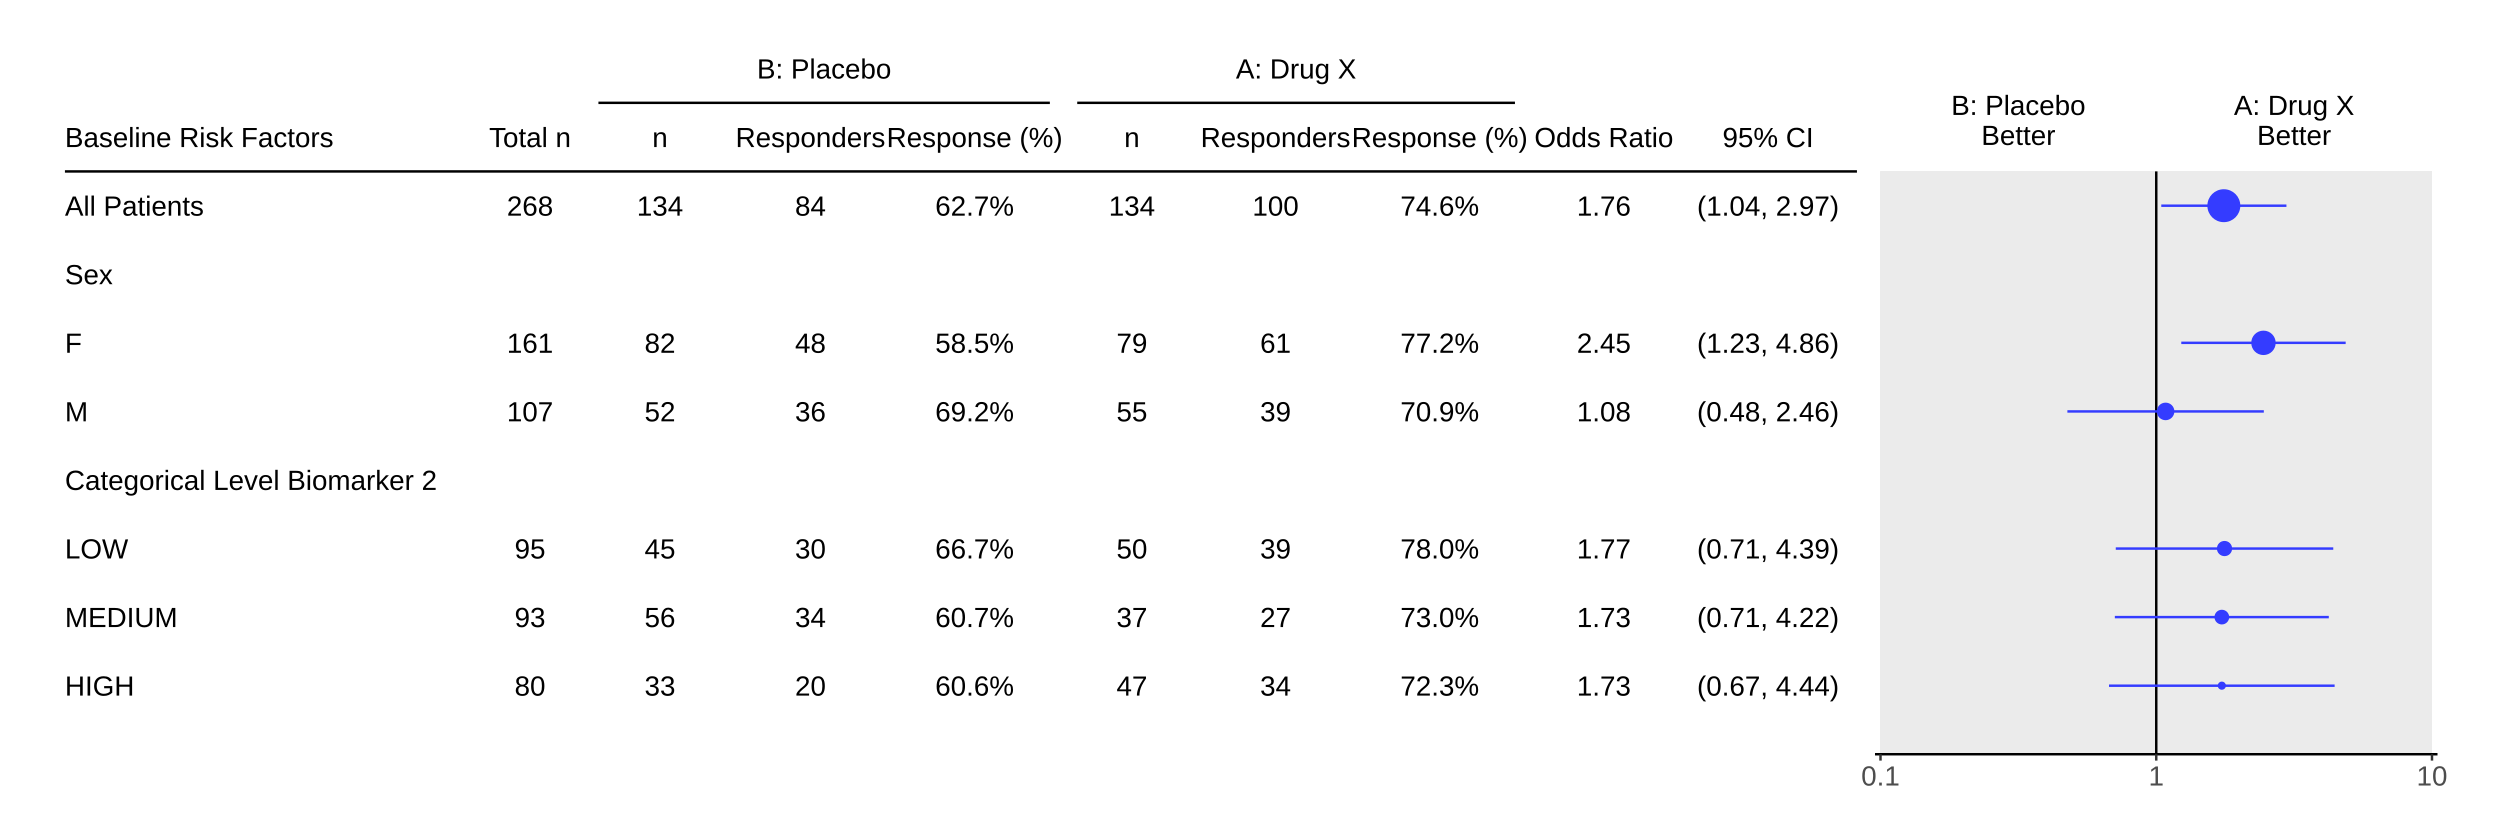
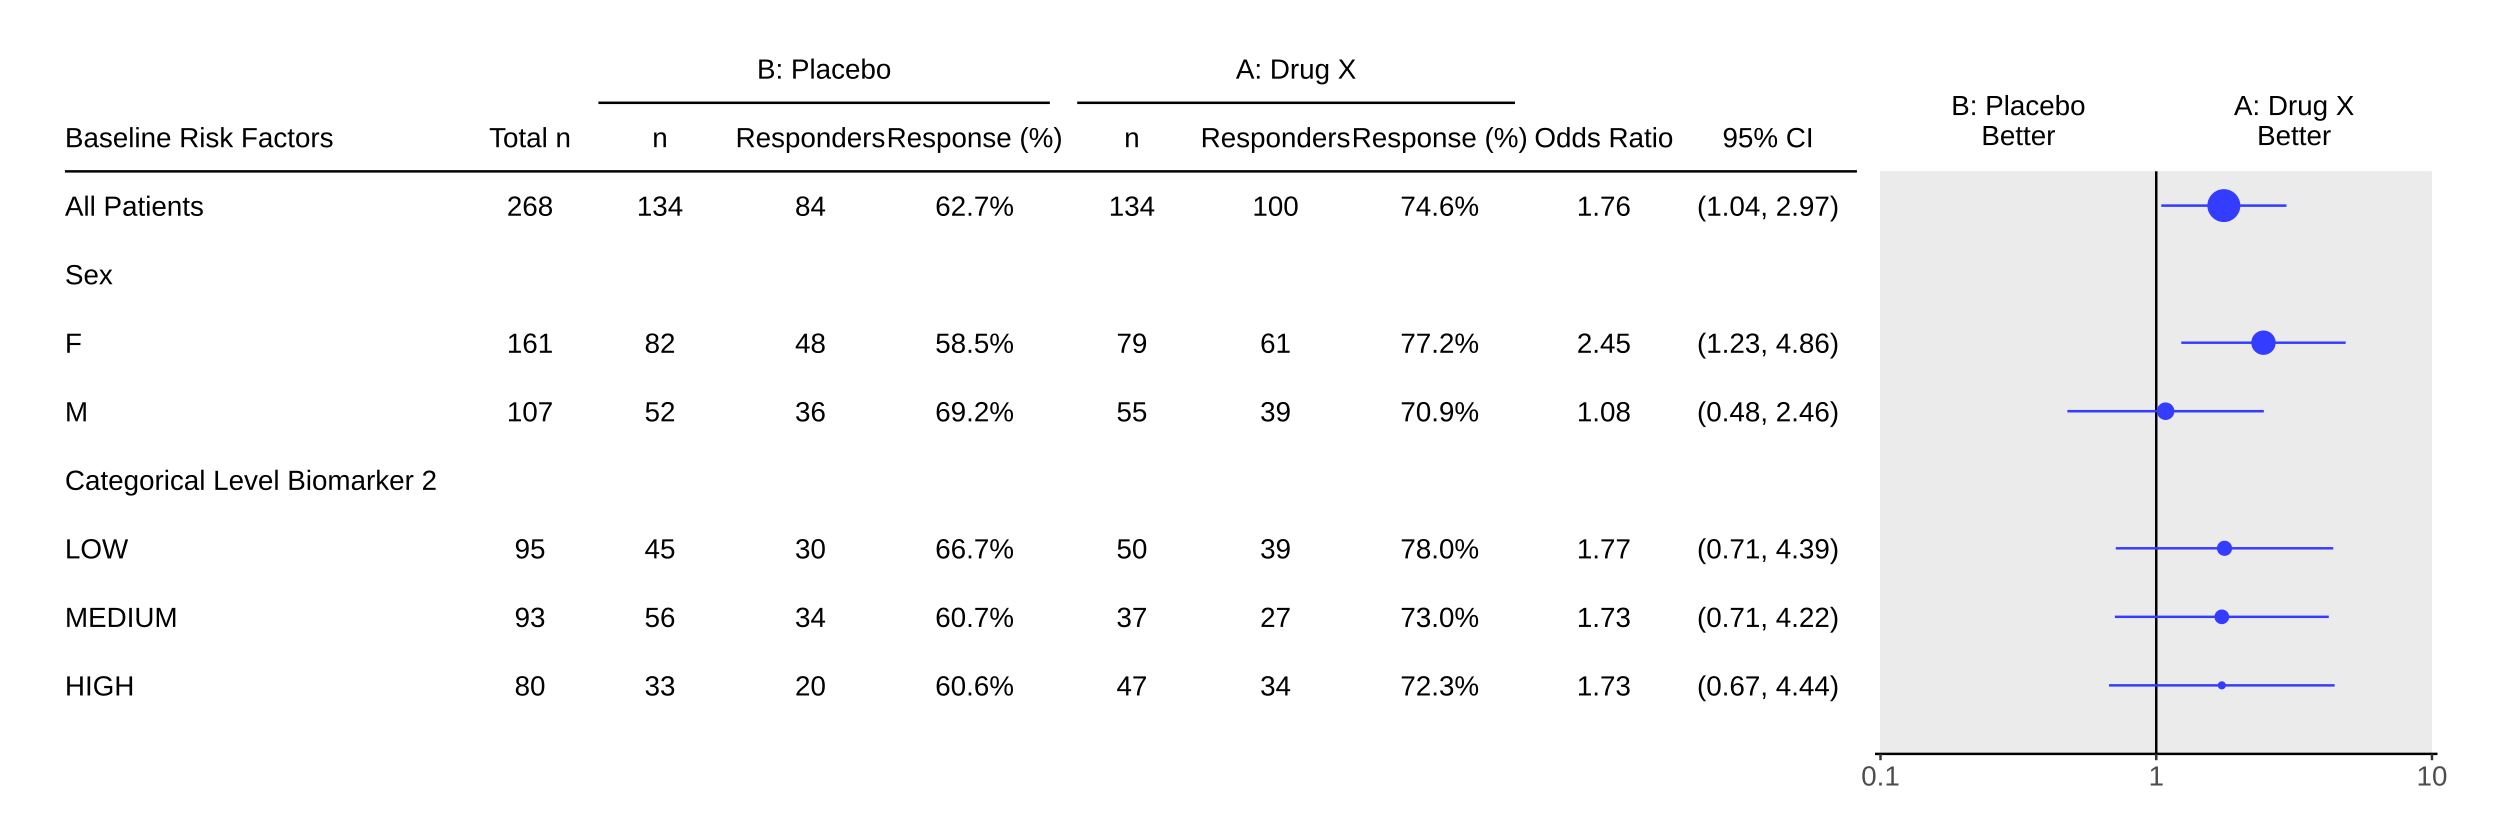
<svg xmlns="http://www.w3.org/2000/svg" class="svglite" width="1080.00pt" height="360.00pt" viewBox="0 0 1080.00 360.00">
  <defs>
    <style type="text/css">
    .svglite line, .svglite polyline, .svglite polygon, .svglite path, .svglite rect, .svglite circle {
      fill: none;
      stroke: #000000;
      stroke-linecap: round;
      stroke-linejoin: round;
      stroke-miterlimit: 10.00;
    }
    .svglite text {
      white-space: pre;
    }
  </style>
  </defs>
  <rect width="100%" height="100%" style="stroke: none; fill: none;" />
  <defs>
    <clipPath id="cpMC4wMHwxMDgwLjAwfDAuMDB8MzYwLjAw">
      <rect x="0.00" y="0.00" width="1080.00" height="360.00" />
    </clipPath>
  </defs>
  <g clip-path="url(#cpMC4wMHwxMDgwLjAwfDAuMDB8MzYwLjAw)">
</g>
  <defs>
-     <clipPath id="cpMjAuMjV8ODEwLjAwfDAuMDB8MzI1Ljgz">
-       <rect x="20.25" y="0" width="789.75" height="325.83" />
+     <clipPath id="cpMjAuMjV8ODEwLjAwfDAuMDB8MzI1LjY4">
+       <rect x="20.25" y="0.00" width="789.75" height="325.68" />
    </clipPath>
  </defs>
-   <g clip-path="url(#cpMjAuMjV8ODEwLjAwfDAuMDB8MzI1Ljgz)">
-     <line x1="28.05" y1="74.05" x2="802.20" y2="74.05" style="stroke-width: 1.07; stroke-linecap: butt;" />
-     <text x="356.03" y="33.92" text-anchor="middle" style="font-size: 12.00px; font-family: &quot;Arial&quot;;" textLength="58.05px" lengthAdjust="spacingAndGlyphs">B: Placebo</text>
-     <line x1="258.52" y1="44.43" x2="453.54" y2="44.43" style="stroke-width: 1.07; stroke-linecap: butt;" />
-     <text x="559.91" y="33.92" text-anchor="middle" style="font-size: 12.00px; font-family: &quot;Arial&quot;;" textLength="52.03px" lengthAdjust="spacingAndGlyphs">A: Drug X</text>
-     <line x1="465.36" y1="44.43" x2="654.46" y2="44.43" style="stroke-width: 1.07; stroke-linecap: butt;" />
-     <text x="28.05" y="63.54" style="font-size: 12.00px; font-family: &quot;Arial&quot;;" textLength="116.06px" lengthAdjust="spacingAndGlyphs">Baseline Risk Factors</text>
-     <text x="28.05" y="93.16" style="font-size: 12.00px; font-family: &quot;Arial&quot;;" textLength="60.03px" lengthAdjust="spacingAndGlyphs">All Patients</text>
-     <text x="28.05" y="122.78" style="font-size: 12.00px; font-family: &quot;Arial&quot;;" textLength="20.69px" lengthAdjust="spacingAndGlyphs">Sex</text>
-     <text x="28.05" y="152.40" style="font-size: 12.00px; font-family: &quot;Arial&quot;;" textLength="20.66px" lengthAdjust="spacingAndGlyphs">    F</text>
-     <text x="28.05" y="182.02" style="font-size: 12.00px; font-family: &quot;Arial&quot;;" textLength="23.34px" lengthAdjust="spacingAndGlyphs">    M</text>
-     <text x="28.05" y="211.65" style="font-size: 12.00px; font-family: &quot;Arial&quot;;" textLength="160.76px" lengthAdjust="spacingAndGlyphs">Categorical Level Biomarker 2</text>
-     <text x="28.05" y="241.27" style="font-size: 12.00px; font-family: &quot;Arial&quot;;" textLength="40.67px" lengthAdjust="spacingAndGlyphs">    LOW</text>
-     <text x="28.05" y="270.89" style="font-size: 12.00px; font-family: &quot;Arial&quot;;" textLength="62.01px" lengthAdjust="spacingAndGlyphs">    MEDIUM</text>
-     <text x="28.05" y="300.51" style="font-size: 12.00px; font-family: &quot;Arial&quot;;" textLength="43.34px" lengthAdjust="spacingAndGlyphs">    HIGH</text>
-     <text x="228.97" y="63.54" text-anchor="middle" style="font-size: 12.00px; font-family: &quot;Arial&quot;;" textLength="35.35px" lengthAdjust="spacingAndGlyphs">Total n</text>
-     <text x="228.97" y="93.16" text-anchor="middle" style="font-size: 12.00px; font-family: &quot;Arial&quot;;" textLength="20.02px" lengthAdjust="spacingAndGlyphs">268</text>
-     <text x="228.97" y="152.40" text-anchor="middle" style="font-size: 12.00px; font-family: &quot;Arial&quot;;" textLength="20.02px" lengthAdjust="spacingAndGlyphs">161</text>
-     <text x="228.97" y="182.02" text-anchor="middle" style="font-size: 12.00px; font-family: &quot;Arial&quot;;" textLength="20.02px" lengthAdjust="spacingAndGlyphs">107</text>
-     <text x="228.97" y="241.27" text-anchor="middle" style="font-size: 12.00px; font-family: &quot;Arial&quot;;" textLength="13.35px" lengthAdjust="spacingAndGlyphs">95</text>
-     <text x="228.97" y="270.89" text-anchor="middle" style="font-size: 12.00px; font-family: &quot;Arial&quot;;" textLength="13.35px" lengthAdjust="spacingAndGlyphs">93</text>
-     <text x="228.97" y="300.51" text-anchor="middle" style="font-size: 12.00px; font-family: &quot;Arial&quot;;" textLength="13.35px" lengthAdjust="spacingAndGlyphs">80</text>
-     <text x="285.12" y="63.54" text-anchor="middle" style="font-size: 12.00px; font-family: &quot;Arial&quot;;" textLength="6.67px" lengthAdjust="spacingAndGlyphs">n</text>
-     <text x="285.12" y="93.16" text-anchor="middle" style="font-size: 12.00px; font-family: &quot;Arial&quot;;" textLength="20.02px" lengthAdjust="spacingAndGlyphs">134</text>
-     <text x="285.12" y="152.40" text-anchor="middle" style="font-size: 12.00px; font-family: &quot;Arial&quot;;" textLength="13.35px" lengthAdjust="spacingAndGlyphs">82</text>
-     <text x="285.12" y="182.02" text-anchor="middle" style="font-size: 12.00px; font-family: &quot;Arial&quot;;" textLength="13.35px" lengthAdjust="spacingAndGlyphs">52</text>
-     <text x="285.12" y="241.27" text-anchor="middle" style="font-size: 12.00px; font-family: &quot;Arial&quot;;" textLength="13.35px" lengthAdjust="spacingAndGlyphs">45</text>
-     <text x="285.12" y="270.89" text-anchor="middle" style="font-size: 12.00px; font-family: &quot;Arial&quot;;" textLength="13.35px" lengthAdjust="spacingAndGlyphs">56</text>
-     <text x="285.12" y="300.51" text-anchor="middle" style="font-size: 12.00px; font-family: &quot;Arial&quot;;" textLength="13.35px" lengthAdjust="spacingAndGlyphs">33</text>
-     <text x="350.12" y="63.54" text-anchor="middle" style="font-size: 12.00px; font-family: &quot;Arial&quot;;" textLength="64.72px" lengthAdjust="spacingAndGlyphs">Responders</text>
-     <text x="350.12" y="93.16" text-anchor="middle" style="font-size: 12.00px; font-family: &quot;Arial&quot;;" textLength="13.35px" lengthAdjust="spacingAndGlyphs">84</text>
-     <text x="350.12" y="152.40" text-anchor="middle" style="font-size: 12.00px; font-family: &quot;Arial&quot;;" textLength="13.35px" lengthAdjust="spacingAndGlyphs">48</text>
-     <text x="350.12" y="182.02" text-anchor="middle" style="font-size: 12.00px; font-family: &quot;Arial&quot;;" textLength="13.35px" lengthAdjust="spacingAndGlyphs">36</text>
-     <text x="350.12" y="241.27" text-anchor="middle" style="font-size: 12.00px; font-family: &quot;Arial&quot;;" textLength="13.35px" lengthAdjust="spacingAndGlyphs">30</text>
-     <text x="350.12" y="270.89" text-anchor="middle" style="font-size: 12.00px; font-family: &quot;Arial&quot;;" textLength="13.35px" lengthAdjust="spacingAndGlyphs">34</text>
-     <text x="350.12" y="300.51" text-anchor="middle" style="font-size: 12.00px; font-family: &quot;Arial&quot;;" textLength="13.35px" lengthAdjust="spacingAndGlyphs">20</text>
-     <text x="421.03" y="63.54" text-anchor="middle" style="font-size: 12.00px; font-family: &quot;Arial&quot;;" textLength="76.05px" lengthAdjust="spacingAndGlyphs">Response (%)</text>
-     <text x="421.03" y="93.16" text-anchor="middle" style="font-size: 12.00px; font-family: &quot;Arial&quot;;" textLength="34.03px" lengthAdjust="spacingAndGlyphs">62.7%</text>
-     <text x="421.03" y="152.40" text-anchor="middle" style="font-size: 12.00px; font-family: &quot;Arial&quot;;" textLength="34.03px" lengthAdjust="spacingAndGlyphs">58.5%</text>
-     <text x="421.03" y="182.02" text-anchor="middle" style="font-size: 12.00px; font-family: &quot;Arial&quot;;" textLength="34.03px" lengthAdjust="spacingAndGlyphs">69.2%</text>
-     <text x="421.03" y="241.27" text-anchor="middle" style="font-size: 12.00px; font-family: &quot;Arial&quot;;" textLength="34.03px" lengthAdjust="spacingAndGlyphs">66.7%</text>
-     <text x="421.03" y="270.89" text-anchor="middle" style="font-size: 12.00px; font-family: &quot;Arial&quot;;" textLength="34.03px" lengthAdjust="spacingAndGlyphs">60.7%</text>
-     <text x="421.03" y="300.51" text-anchor="middle" style="font-size: 12.00px; font-family: &quot;Arial&quot;;" textLength="34.03px" lengthAdjust="spacingAndGlyphs">60.6%</text>
-     <text x="488.99" y="63.54" text-anchor="middle" style="font-size: 12.00px; font-family: &quot;Arial&quot;;" textLength="6.67px" lengthAdjust="spacingAndGlyphs">n</text>
-     <text x="488.99" y="93.16" text-anchor="middle" style="font-size: 12.00px; font-family: &quot;Arial&quot;;" textLength="20.02px" lengthAdjust="spacingAndGlyphs">134</text>
-     <text x="488.99" y="152.40" text-anchor="middle" style="font-size: 12.00px; font-family: &quot;Arial&quot;;" textLength="13.35px" lengthAdjust="spacingAndGlyphs">79</text>
-     <text x="488.99" y="182.02" text-anchor="middle" style="font-size: 12.00px; font-family: &quot;Arial&quot;;" textLength="13.35px" lengthAdjust="spacingAndGlyphs">55</text>
-     <text x="488.99" y="241.27" text-anchor="middle" style="font-size: 12.00px; font-family: &quot;Arial&quot;;" textLength="13.35px" lengthAdjust="spacingAndGlyphs">50</text>
-     <text x="488.99" y="270.89" text-anchor="middle" style="font-size: 12.00px; font-family: &quot;Arial&quot;;" textLength="13.35px" lengthAdjust="spacingAndGlyphs">37</text>
-     <text x="488.99" y="300.51" text-anchor="middle" style="font-size: 12.00px; font-family: &quot;Arial&quot;;" textLength="13.35px" lengthAdjust="spacingAndGlyphs">47</text>
-     <text x="551.04" y="63.54" text-anchor="middle" style="font-size: 12.00px; font-family: &quot;Arial&quot;;" textLength="64.72px" lengthAdjust="spacingAndGlyphs">Responders</text>
-     <text x="551.04" y="93.16" text-anchor="middle" style="font-size: 12.00px; font-family: &quot;Arial&quot;;" textLength="20.02px" lengthAdjust="spacingAndGlyphs">100</text>
-     <text x="551.04" y="152.40" text-anchor="middle" style="font-size: 12.00px; font-family: &quot;Arial&quot;;" textLength="13.35px" lengthAdjust="spacingAndGlyphs">61</text>
-     <text x="551.04" y="182.02" text-anchor="middle" style="font-size: 12.00px; font-family: &quot;Arial&quot;;" textLength="13.35px" lengthAdjust="spacingAndGlyphs">39</text>
-     <text x="551.04" y="241.27" text-anchor="middle" style="font-size: 12.00px; font-family: &quot;Arial&quot;;" textLength="13.35px" lengthAdjust="spacingAndGlyphs">39</text>
-     <text x="551.04" y="270.89" text-anchor="middle" style="font-size: 12.00px; font-family: &quot;Arial&quot;;" textLength="13.35px" lengthAdjust="spacingAndGlyphs">27</text>
-     <text x="551.04" y="300.51" text-anchor="middle" style="font-size: 12.00px; font-family: &quot;Arial&quot;;" textLength="13.35px" lengthAdjust="spacingAndGlyphs">34</text>
-     <text x="621.96" y="63.54" text-anchor="middle" style="font-size: 12.00px; font-family: &quot;Arial&quot;;" textLength="76.05px" lengthAdjust="spacingAndGlyphs">Response (%)</text>
-     <text x="621.96" y="93.16" text-anchor="middle" style="font-size: 12.00px; font-family: &quot;Arial&quot;;" textLength="34.03px" lengthAdjust="spacingAndGlyphs">74.6%</text>
-     <text x="621.96" y="152.40" text-anchor="middle" style="font-size: 12.00px; font-family: &quot;Arial&quot;;" textLength="34.03px" lengthAdjust="spacingAndGlyphs">77.2%</text>
-     <text x="621.96" y="182.02" text-anchor="middle" style="font-size: 12.00px; font-family: &quot;Arial&quot;;" textLength="34.03px" lengthAdjust="spacingAndGlyphs">70.9%</text>
-     <text x="621.96" y="241.27" text-anchor="middle" style="font-size: 12.00px; font-family: &quot;Arial&quot;;" textLength="34.03px" lengthAdjust="spacingAndGlyphs">78.0%</text>
-     <text x="621.96" y="270.89" text-anchor="middle" style="font-size: 12.00px; font-family: &quot;Arial&quot;;" textLength="34.03px" lengthAdjust="spacingAndGlyphs">73.0%</text>
-     <text x="621.96" y="300.51" text-anchor="middle" style="font-size: 12.00px; font-family: &quot;Arial&quot;;" textLength="34.03px" lengthAdjust="spacingAndGlyphs">72.3%</text>
-     <text x="692.87" y="63.54" text-anchor="middle" style="font-size: 12.00px; font-family: &quot;Arial&quot;;" textLength="60.04px" lengthAdjust="spacingAndGlyphs">Odds Ratio</text>
-     <text x="692.87" y="93.16" text-anchor="middle" style="font-size: 12.00px; font-family: &quot;Arial&quot;;" textLength="23.36px" lengthAdjust="spacingAndGlyphs">1.76</text>
-     <text x="692.87" y="152.40" text-anchor="middle" style="font-size: 12.00px; font-family: &quot;Arial&quot;;" textLength="23.36px" lengthAdjust="spacingAndGlyphs">2.45</text>
-     <text x="692.87" y="182.02" text-anchor="middle" style="font-size: 12.00px; font-family: &quot;Arial&quot;;" textLength="23.36px" lengthAdjust="spacingAndGlyphs">1.08</text>
-     <text x="692.87" y="241.27" text-anchor="middle" style="font-size: 12.00px; font-family: &quot;Arial&quot;;" textLength="23.36px" lengthAdjust="spacingAndGlyphs">1.77</text>
-     <text x="692.87" y="270.89" text-anchor="middle" style="font-size: 12.00px; font-family: &quot;Arial&quot;;" textLength="23.36px" lengthAdjust="spacingAndGlyphs">1.73</text>
-     <text x="692.87" y="300.51" text-anchor="middle" style="font-size: 12.00px; font-family: &quot;Arial&quot;;" textLength="23.36px" lengthAdjust="spacingAndGlyphs">1.73</text>
-     <text x="763.79" y="63.54" text-anchor="middle" style="font-size: 12.00px; font-family: &quot;Arial&quot;;" textLength="39.36px" lengthAdjust="spacingAndGlyphs">95% CI</text>
-     <text x="763.79" y="93.16" text-anchor="middle" style="font-size: 12.00px; font-family: &quot;Arial&quot;;" textLength="61.37px" lengthAdjust="spacingAndGlyphs">(1.04, 2.97)</text>
-     <text x="763.79" y="152.40" text-anchor="middle" style="font-size: 12.00px; font-family: &quot;Arial&quot;;" textLength="61.37px" lengthAdjust="spacingAndGlyphs">(1.23, 4.86)</text>
-     <text x="763.79" y="182.02" text-anchor="middle" style="font-size: 12.00px; font-family: &quot;Arial&quot;;" textLength="61.37px" lengthAdjust="spacingAndGlyphs">(0.48, 2.46)</text>
-     <text x="763.79" y="241.27" text-anchor="middle" style="font-size: 12.00px; font-family: &quot;Arial&quot;;" textLength="61.37px" lengthAdjust="spacingAndGlyphs">(0.71, 4.39)</text>
-     <text x="763.79" y="270.89" text-anchor="middle" style="font-size: 12.00px; font-family: &quot;Arial&quot;;" textLength="61.37px" lengthAdjust="spacingAndGlyphs">(0.71, 4.22)</text>
-     <text x="763.79" y="300.51" text-anchor="middle" style="font-size: 12.00px; font-family: &quot;Arial&quot;;" textLength="61.37px" lengthAdjust="spacingAndGlyphs">(0.67, 4.44)</text>
+   <g clip-path="url(#cpMjAuMjV8ODEwLjAwfDAuMDB8MzI1LjY4)">
+     <line x1="28.05" y1="74.02" x2="802.20" y2="74.02" style="stroke-width: 1.07; stroke-linecap: butt;" />
+     <text x="356.03" y="33.98" text-anchor="middle" style="font-size: 12.00px; font-family: &quot;Liberation Sans&quot;;" textLength="62.98px" lengthAdjust="spacingAndGlyphs">B: Placebo</text>
+     <line x1="258.52" y1="44.41" x2="453.54" y2="44.41" style="stroke-width: 1.07; stroke-linecap: butt;" />
+     <text x="559.91" y="33.98" text-anchor="middle" style="font-size: 12.00px; font-family: &quot;Liberation Sans&quot;;" textLength="57.30px" lengthAdjust="spacingAndGlyphs">A: Drug X</text>
+     <line x1="465.36" y1="44.41" x2="654.46" y2="44.41" style="stroke-width: 1.07; stroke-linecap: butt;" />
+     <text x="28.05" y="63.59" style="font-size: 12.00px; font-family: &quot;Liberation Sans&quot;;" textLength="126.42px" lengthAdjust="spacingAndGlyphs">Baseline Risk Factors</text>
+     <text x="28.05" y="93.20" style="font-size: 12.00px; font-family: &quot;Liberation Sans&quot;;" textLength="66.75px" lengthAdjust="spacingAndGlyphs">All Patients</text>
+     <text x="28.05" y="122.80" style="font-size: 12.00px; font-family: &quot;Liberation Sans&quot;;" textLength="21.90px" lengthAdjust="spacingAndGlyphs">Sex</text>
+     <text x="28.05" y="152.41" style="font-size: 12.00px; font-family: &quot;Liberation Sans&quot;;" textLength="22.17px" lengthAdjust="spacingAndGlyphs">    F</text>
+     <text x="28.05" y="182.02" style="font-size: 12.00px; font-family: &quot;Liberation Sans&quot;;" textLength="25.62px" lengthAdjust="spacingAndGlyphs">    M</text>
+     <text x="28.05" y="211.63" style="font-size: 12.00px; font-family: &quot;Liberation Sans&quot;;" textLength="180.88px" lengthAdjust="spacingAndGlyphs">Categorical Level Biomarker 2</text>
+     <text x="28.05" y="241.23" style="font-size: 12.00px; font-family: &quot;Liberation Sans&quot;;" textLength="42.84px" lengthAdjust="spacingAndGlyphs">    LOW</text>
+     <text x="28.05" y="270.84" style="font-size: 12.00px; font-family: &quot;Liberation Sans&quot;;" textLength="65.12px" lengthAdjust="spacingAndGlyphs">    MEDIUM</text>
+     <text x="28.05" y="300.45" style="font-size: 12.00px; font-family: &quot;Liberation Sans&quot;;" textLength="46.17px" lengthAdjust="spacingAndGlyphs">    HIGH</text>
+     <text x="228.97" y="63.59" text-anchor="middle" style="font-size: 12.00px; font-family: &quot;Liberation Sans&quot;;" textLength="39.46px" lengthAdjust="spacingAndGlyphs">Total n</text>
+     <text x="228.97" y="93.20" text-anchor="middle" style="font-size: 12.00px; font-family: &quot;Liberation Sans&quot;;" textLength="22.92px" lengthAdjust="spacingAndGlyphs">268</text>
+     <text x="228.97" y="152.41" text-anchor="middle" style="font-size: 12.00px; font-family: &quot;Liberation Sans&quot;;" textLength="22.92px" lengthAdjust="spacingAndGlyphs">161</text>
+     <text x="228.97" y="182.02" text-anchor="middle" style="font-size: 12.00px; font-family: &quot;Liberation Sans&quot;;" textLength="22.92px" lengthAdjust="spacingAndGlyphs">107</text>
+     <text x="228.97" y="241.23" text-anchor="middle" style="font-size: 12.00px; font-family: &quot;Liberation Sans&quot;;" textLength="15.28px" lengthAdjust="spacingAndGlyphs">95</text>
+     <text x="228.97" y="270.84" text-anchor="middle" style="font-size: 12.00px; font-family: &quot;Liberation Sans&quot;;" textLength="15.28px" lengthAdjust="spacingAndGlyphs">93</text>
+     <text x="228.97" y="300.45" text-anchor="middle" style="font-size: 12.00px; font-family: &quot;Liberation Sans&quot;;" textLength="15.28px" lengthAdjust="spacingAndGlyphs">80</text>
+     <text x="285.12" y="63.59" text-anchor="middle" style="font-size: 12.00px; font-family: &quot;Liberation Sans&quot;;" textLength="7.61px" lengthAdjust="spacingAndGlyphs">n</text>
+     <text x="285.12" y="93.20" text-anchor="middle" style="font-size: 12.00px; font-family: &quot;Liberation Sans&quot;;" textLength="22.92px" lengthAdjust="spacingAndGlyphs">134</text>
+     <text x="285.12" y="152.41" text-anchor="middle" style="font-size: 12.00px; font-family: &quot;Liberation Sans&quot;;" textLength="15.28px" lengthAdjust="spacingAndGlyphs">82</text>
+     <text x="285.12" y="182.02" text-anchor="middle" style="font-size: 12.00px; font-family: &quot;Liberation Sans&quot;;" textLength="15.28px" lengthAdjust="spacingAndGlyphs">52</text>
+     <text x="285.12" y="241.23" text-anchor="middle" style="font-size: 12.00px; font-family: &quot;Liberation Sans&quot;;" textLength="15.28px" lengthAdjust="spacingAndGlyphs">45</text>
+     <text x="285.12" y="270.84" text-anchor="middle" style="font-size: 12.00px; font-family: &quot;Liberation Sans&quot;;" textLength="15.28px" lengthAdjust="spacingAndGlyphs">56</text>
+     <text x="285.12" y="300.45" text-anchor="middle" style="font-size: 12.00px; font-family: &quot;Liberation Sans&quot;;" textLength="15.28px" lengthAdjust="spacingAndGlyphs">33</text>
+     <text x="350.12" y="63.59" text-anchor="middle" style="font-size: 12.00px; font-family: &quot;Liberation Sans&quot;;" textLength="70.21px" lengthAdjust="spacingAndGlyphs">Responders</text>
+     <text x="350.12" y="93.20" text-anchor="middle" style="font-size: 12.00px; font-family: &quot;Liberation Sans&quot;;" textLength="15.28px" lengthAdjust="spacingAndGlyphs">84</text>
+     <text x="350.12" y="152.41" text-anchor="middle" style="font-size: 12.00px; font-family: &quot;Liberation Sans&quot;;" textLength="15.28px" lengthAdjust="spacingAndGlyphs">48</text>
+     <text x="350.12" y="182.02" text-anchor="middle" style="font-size: 12.00px; font-family: &quot;Liberation Sans&quot;;" textLength="15.28px" lengthAdjust="spacingAndGlyphs">36</text>
+     <text x="350.12" y="241.23" text-anchor="middle" style="font-size: 12.00px; font-family: &quot;Liberation Sans&quot;;" textLength="15.28px" lengthAdjust="spacingAndGlyphs">30</text>
+     <text x="350.12" y="270.84" text-anchor="middle" style="font-size: 12.00px; font-family: &quot;Liberation Sans&quot;;" textLength="15.28px" lengthAdjust="spacingAndGlyphs">34</text>
+     <text x="350.12" y="300.45" text-anchor="middle" style="font-size: 12.00px; font-family: &quot;Liberation Sans&quot;;" textLength="15.28px" lengthAdjust="spacingAndGlyphs">20</text>
+     <text x="421.03" y="63.59" text-anchor="middle" style="font-size: 12.00px; font-family: &quot;Liberation Sans&quot;;" textLength="82.24px" lengthAdjust="spacingAndGlyphs">Response (%)</text>
+     <text x="421.03" y="93.20" text-anchor="middle" style="font-size: 12.00px; font-family: &quot;Liberation Sans&quot;;" textLength="38.14px" lengthAdjust="spacingAndGlyphs">62.7%</text>
+     <text x="421.03" y="152.41" text-anchor="middle" style="font-size: 12.00px; font-family: &quot;Liberation Sans&quot;;" textLength="38.14px" lengthAdjust="spacingAndGlyphs">58.5%</text>
+     <text x="421.03" y="182.02" text-anchor="middle" style="font-size: 12.00px; font-family: &quot;Liberation Sans&quot;;" textLength="38.14px" lengthAdjust="spacingAndGlyphs">69.2%</text>
+     <text x="421.03" y="241.23" text-anchor="middle" style="font-size: 12.00px; font-family: &quot;Liberation Sans&quot;;" textLength="38.14px" lengthAdjust="spacingAndGlyphs">66.7%</text>
+     <text x="421.03" y="270.84" text-anchor="middle" style="font-size: 12.00px; font-family: &quot;Liberation Sans&quot;;" textLength="38.14px" lengthAdjust="spacingAndGlyphs">60.7%</text>
+     <text x="421.03" y="300.45" text-anchor="middle" style="font-size: 12.00px; font-family: &quot;Liberation Sans&quot;;" textLength="38.14px" lengthAdjust="spacingAndGlyphs">60.6%</text>
+     <text x="488.99" y="63.59" text-anchor="middle" style="font-size: 12.00px; font-family: &quot;Liberation Sans&quot;;" textLength="7.61px" lengthAdjust="spacingAndGlyphs">n</text>
+     <text x="488.99" y="93.20" text-anchor="middle" style="font-size: 12.00px; font-family: &quot;Liberation Sans&quot;;" textLength="22.92px" lengthAdjust="spacingAndGlyphs">134</text>
+     <text x="488.99" y="152.41" text-anchor="middle" style="font-size: 12.00px; font-family: &quot;Liberation Sans&quot;;" textLength="15.28px" lengthAdjust="spacingAndGlyphs">79</text>
+     <text x="488.99" y="182.02" text-anchor="middle" style="font-size: 12.00px; font-family: &quot;Liberation Sans&quot;;" textLength="15.28px" lengthAdjust="spacingAndGlyphs">55</text>
+     <text x="488.99" y="241.23" text-anchor="middle" style="font-size: 12.00px; font-family: &quot;Liberation Sans&quot;;" textLength="15.28px" lengthAdjust="spacingAndGlyphs">50</text>
+     <text x="488.99" y="270.84" text-anchor="middle" style="font-size: 12.00px; font-family: &quot;Liberation Sans&quot;;" textLength="15.28px" lengthAdjust="spacingAndGlyphs">37</text>
+     <text x="488.99" y="300.45" text-anchor="middle" style="font-size: 12.00px; font-family: &quot;Liberation Sans&quot;;" textLength="15.28px" lengthAdjust="spacingAndGlyphs">47</text>
+     <text x="551.04" y="63.59" text-anchor="middle" style="font-size: 12.00px; font-family: &quot;Liberation Sans&quot;;" textLength="70.21px" lengthAdjust="spacingAndGlyphs">Responders</text>
+     <text x="551.04" y="93.20" text-anchor="middle" style="font-size: 12.00px; font-family: &quot;Liberation Sans&quot;;" textLength="22.92px" lengthAdjust="spacingAndGlyphs">100</text>
+     <text x="551.04" y="152.41" text-anchor="middle" style="font-size: 12.00px; font-family: &quot;Liberation Sans&quot;;" textLength="15.28px" lengthAdjust="spacingAndGlyphs">61</text>
+     <text x="551.04" y="182.02" text-anchor="middle" style="font-size: 12.00px; font-family: &quot;Liberation Sans&quot;;" textLength="15.28px" lengthAdjust="spacingAndGlyphs">39</text>
+     <text x="551.04" y="241.23" text-anchor="middle" style="font-size: 12.00px; font-family: &quot;Liberation Sans&quot;;" textLength="15.28px" lengthAdjust="spacingAndGlyphs">39</text>
+     <text x="551.04" y="270.84" text-anchor="middle" style="font-size: 12.00px; font-family: &quot;Liberation Sans&quot;;" textLength="15.28px" lengthAdjust="spacingAndGlyphs">27</text>
+     <text x="551.04" y="300.45" text-anchor="middle" style="font-size: 12.00px; font-family: &quot;Liberation Sans&quot;;" textLength="15.28px" lengthAdjust="spacingAndGlyphs">34</text>
+     <text x="621.96" y="63.59" text-anchor="middle" style="font-size: 12.00px; font-family: &quot;Liberation Sans&quot;;" textLength="82.24px" lengthAdjust="spacingAndGlyphs">Response (%)</text>
+     <text x="621.96" y="93.20" text-anchor="middle" style="font-size: 12.00px; font-family: &quot;Liberation Sans&quot;;" textLength="38.14px" lengthAdjust="spacingAndGlyphs">74.6%</text>
+     <text x="621.96" y="152.41" text-anchor="middle" style="font-size: 12.00px; font-family: &quot;Liberation Sans&quot;;" textLength="38.14px" lengthAdjust="spacingAndGlyphs">77.2%</text>
+     <text x="621.96" y="182.02" text-anchor="middle" style="font-size: 12.00px; font-family: &quot;Liberation Sans&quot;;" textLength="38.14px" lengthAdjust="spacingAndGlyphs">70.9%</text>
+     <text x="621.96" y="241.23" text-anchor="middle" style="font-size: 12.00px; font-family: &quot;Liberation Sans&quot;;" textLength="38.14px" lengthAdjust="spacingAndGlyphs">78.0%</text>
+     <text x="621.96" y="270.84" text-anchor="middle" style="font-size: 12.00px; font-family: &quot;Liberation Sans&quot;;" textLength="38.14px" lengthAdjust="spacingAndGlyphs">73.0%</text>
+     <text x="621.96" y="300.45" text-anchor="middle" style="font-size: 12.00px; font-family: &quot;Liberation Sans&quot;;" textLength="38.14px" lengthAdjust="spacingAndGlyphs">72.3%</text>
+     <text x="692.87" y="63.59" text-anchor="middle" style="font-size: 12.00px; font-family: &quot;Liberation Sans&quot;;" textLength="65.57px" lengthAdjust="spacingAndGlyphs">Odds Ratio</text>
+     <text x="692.87" y="93.20" text-anchor="middle" style="font-size: 12.00px; font-family: &quot;Liberation Sans&quot;;" textLength="26.73px" lengthAdjust="spacingAndGlyphs">1.76</text>
+     <text x="692.87" y="152.41" text-anchor="middle" style="font-size: 12.00px; font-family: &quot;Liberation Sans&quot;;" textLength="26.73px" lengthAdjust="spacingAndGlyphs">2.45</text>
+     <text x="692.87" y="182.02" text-anchor="middle" style="font-size: 12.00px; font-family: &quot;Liberation Sans&quot;;" textLength="26.73px" lengthAdjust="spacingAndGlyphs">1.08</text>
+     <text x="692.87" y="241.23" text-anchor="middle" style="font-size: 12.00px; font-family: &quot;Liberation Sans&quot;;" textLength="26.73px" lengthAdjust="spacingAndGlyphs">1.77</text>
+     <text x="692.87" y="270.84" text-anchor="middle" style="font-size: 12.00px; font-family: &quot;Liberation Sans&quot;;" textLength="26.73px" lengthAdjust="spacingAndGlyphs">1.73</text>
+     <text x="692.87" y="300.45" text-anchor="middle" style="font-size: 12.00px; font-family: &quot;Liberation Sans&quot;;" textLength="26.73px" lengthAdjust="spacingAndGlyphs">1.73</text>
+     <text x="763.79" y="63.59" text-anchor="middle" style="font-size: 12.00px; font-family: &quot;Liberation Sans&quot;;" textLength="42.42px" lengthAdjust="spacingAndGlyphs">95% CI</text>
+     <text x="763.79" y="93.20" text-anchor="middle" style="font-size: 12.00px; font-family: &quot;Liberation Sans&quot;;" textLength="70.46px" lengthAdjust="spacingAndGlyphs">(1.04, 2.97)</text>
+     <text x="763.79" y="152.41" text-anchor="middle" style="font-size: 12.00px; font-family: &quot;Liberation Sans&quot;;" textLength="70.46px" lengthAdjust="spacingAndGlyphs">(1.23, 4.86)</text>
+     <text x="763.79" y="182.02" text-anchor="middle" style="font-size: 12.00px; font-family: &quot;Liberation Sans&quot;;" textLength="70.46px" lengthAdjust="spacingAndGlyphs">(0.48, 2.46)</text>
+     <text x="763.79" y="241.23" text-anchor="middle" style="font-size: 12.00px; font-family: &quot;Liberation Sans&quot;;" textLength="70.46px" lengthAdjust="spacingAndGlyphs">(0.71, 4.39)</text>
+     <text x="763.79" y="270.84" text-anchor="middle" style="font-size: 12.00px; font-family: &quot;Liberation Sans&quot;;" textLength="70.46px" lengthAdjust="spacingAndGlyphs">(0.71, 4.22)</text>
+     <text x="763.79" y="300.45" text-anchor="middle" style="font-size: 12.00px; font-family: &quot;Liberation Sans&quot;;" textLength="70.46px" lengthAdjust="spacingAndGlyphs">(0.67, 4.44)</text>
  </g>
  <g clip-path="url(#cpMC4wMHwxMDgwLjAwfDAuMDB8MzYwLjAw)">
</g>
  <defs>
    <clipPath id="cpODEwLjAwfDEwODAuMDB8MC4wMHwzNjAuMDA=">
      <rect x="810.00" y="0.00" width="270.00" height="360.00" />
    </clipPath>
  </defs>
  <g clip-path="url(#cpODEwLjAwfDEwODAuMDB8MC4wMHwzNjAuMDA=)">
    <rect x="810.00" y="0.00" width="270.00" height="360.00" style="stroke-width: 1.07; stroke: none;" />
  </g>
  <g clip-path="url(#cpMC4wMHwxMDgwLjAwfDAuMDB8MzYwLjAw)">
-     <rect x="810.00" y="0.00" width="243.00" height="325.83" style="stroke-width: 1.07; stroke: none;" />
-     <rect x="812.38" y="74.05" width="238.24" height="251.78" style="stroke-width: 1.07; stroke: none; stroke-linecap: butt; stroke-linejoin: miter; fill: #EBEBEB;" />
-     <rect x="812.38" y="74.05" width="238.24" height="251.78" style="stroke-width: 1.07; stroke: none; stroke-linecap: butt; stroke-linejoin: miter; fill: #EBEBEB;" />
-     <rect x="812.38" y="74.05" width="238.24" height="251.78" style="stroke-width: 1.07; stroke: none; stroke-linecap: butt; stroke-linejoin: miter; fill: #EBEBEB;" />
-     <rect x="812.38" y="74.05" width="238.24" height="251.78" style="stroke-width: 1.07; stroke: none; stroke-linecap: butt; stroke-linejoin: miter; fill: #EBEBEB;" />
-     <rect x="812.38" y="74.05" width="238.24" height="251.78" style="stroke-width: 1.07; stroke: none; stroke-linecap: butt; stroke-linejoin: miter; fill: #EBEBEB;" />
-     <rect x="812.38" y="74.05" width="238.24" height="251.78" style="stroke-width: 1.07; stroke: none; stroke-linecap: butt; stroke-linejoin: miter; fill: #EBEBEB;" />
-     <line x1="931.50" y1="325.83" x2="931.50" y2="74.05" style="stroke-width: 1.07; stroke-linecap: butt;" />
-     <text x="871.94" y="49.66" text-anchor="middle" style="font-size: 12.00px; font-family: &quot;Arial&quot;;" textLength="58.05px" lengthAdjust="spacingAndGlyphs">B: Placebo</text>
-     <text x="871.94" y="62.62" text-anchor="middle" style="font-size: 12.00px; font-family: &quot;Arial&quot;;" textLength="32.02px" lengthAdjust="spacingAndGlyphs">Better</text>
-     <text x="991.06" y="49.66" text-anchor="middle" style="font-size: 12.00px; font-family: &quot;Arial&quot;;" textLength="52.03px" lengthAdjust="spacingAndGlyphs">A: Drug X</text>
-     <text x="991.06" y="62.62" text-anchor="middle" style="font-size: 12.00px; font-family: &quot;Arial&quot;;" textLength="32.02px" lengthAdjust="spacingAndGlyphs">Better</text>
-     <circle cx="960.70" cy="88.86" r="6.76" style="stroke-width: 0.71; stroke: #343CFF; fill: #343CFF;" />
-     <circle cx="977.82" cy="148.11" r="4.92" style="stroke-width: 0.71; stroke: #343CFF; fill: #343CFF;" />
-     <circle cx="935.54" cy="177.73" r="3.44" style="stroke-width: 0.71; stroke: #343CFF; fill: #343CFF;" />
-     <circle cx="960.99" cy="236.97" r="2.93" style="stroke-width: 0.71; stroke: #343CFF; fill: #343CFF;" />
-     <circle cx="959.83" cy="266.59" r="2.82" style="stroke-width: 0.71; stroke: #343CFF; fill: #343CFF;" />
-     <circle cx="959.83" cy="296.21" r="1.42" style="stroke-width: 0.71; stroke: #343CFF; fill: #343CFF;" />
-     <line x1="933.67" y1="88.86" x2="987.74" y2="88.86" style="stroke-width: 1.07; stroke: #343CFF; stroke-linecap: butt;" />
-     <line x1="942.31" y1="148.11" x2="1013.33" y2="148.11" style="stroke-width: 1.07; stroke: #343CFF; stroke-linecap: butt;" />
-     <line x1="893.11" y1="177.73" x2="977.97" y2="177.73" style="stroke-width: 1.07; stroke: #343CFF; stroke-linecap: butt;" />
-     <line x1="914.01" y1="236.97" x2="1007.97" y2="236.97" style="stroke-width: 1.07; stroke: #343CFF; stroke-linecap: butt;" />
-     <line x1="913.61" y1="266.59" x2="1006.04" y2="266.59" style="stroke-width: 1.07; stroke: #343CFF; stroke-linecap: butt;" />
-     <line x1="911.09" y1="296.21" x2="1008.56" y2="296.21" style="stroke-width: 1.07; stroke: #343CFF; stroke-linecap: butt;" />
-     <polyline points="810.00,325.83 1053.00,325.83 " style="stroke-width: 1.07; stroke-linecap: butt;" />
-     <polyline points="812.38,328.57 812.38,325.83 " style="stroke-width: 1.07; stroke: #333333; stroke-linecap: butt;" />
-     <polyline points="931.50,328.57 931.50,325.83 " style="stroke-width: 1.07; stroke: #333333; stroke-linecap: butt;" />
-     <polyline points="1050.62,328.57 1050.62,325.83 " style="stroke-width: 1.07; stroke: #333333; stroke-linecap: butt;" />
-     <text x="812.38" y="339.36" text-anchor="middle" style="font-size: 12.00px;fill: #4D4D4D; font-family: &quot;Arial&quot;;" textLength="16.68px" lengthAdjust="spacingAndGlyphs">0.1</text>
-     <text x="931.50" y="339.36" text-anchor="middle" style="font-size: 12.00px;fill: #4D4D4D; font-family: &quot;Arial&quot;;" textLength="6.67px" lengthAdjust="spacingAndGlyphs">1</text>
-     <text x="1050.62" y="339.36" text-anchor="middle" style="font-size: 12.00px;fill: #4D4D4D; font-family: &quot;Arial&quot;;" textLength="13.35px" lengthAdjust="spacingAndGlyphs">10</text>
+     <rect x="810.00" y="0.00" width="243.00" height="325.68" style="stroke-width: 1.07; stroke: none;" />
+     <rect x="812.38" y="74.02" width="238.24" height="251.66" style="stroke-width: 1.07; stroke: none; stroke-linecap: butt; stroke-linejoin: miter; fill: #EBEBEB;" />
+     <rect x="812.38" y="74.02" width="238.24" height="251.66" style="stroke-width: 1.07; stroke: none; stroke-linecap: butt; stroke-linejoin: miter; fill: #EBEBEB;" />
+     <rect x="812.38" y="74.02" width="238.24" height="251.66" style="stroke-width: 1.07; stroke: none; stroke-linecap: butt; stroke-linejoin: miter; fill: #EBEBEB;" />
+     <rect x="812.38" y="74.02" width="238.24" height="251.66" style="stroke-width: 1.07; stroke: none; stroke-linecap: butt; stroke-linejoin: miter; fill: #EBEBEB;" />
+     <rect x="812.38" y="74.02" width="238.24" height="251.66" style="stroke-width: 1.07; stroke: none; stroke-linecap: butt; stroke-linejoin: miter; fill: #EBEBEB;" />
+     <rect x="812.38" y="74.02" width="238.24" height="251.66" style="stroke-width: 1.07; stroke: none; stroke-linecap: butt; stroke-linejoin: miter; fill: #EBEBEB;" />
+     <line x1="931.50" y1="325.68" x2="931.50" y2="74.02" style="stroke-width: 1.07; stroke-linecap: butt;" />
+     <text x="871.94" y="49.71" text-anchor="middle" style="font-size: 12.00px; font-family: &quot;Liberation Sans&quot;;" textLength="62.98px" lengthAdjust="spacingAndGlyphs">B: Placebo</text>
+     <text x="871.94" y="62.67" text-anchor="middle" style="font-size: 12.00px; font-family: &quot;Liberation Sans&quot;;" textLength="37.36px" lengthAdjust="spacingAndGlyphs">Better</text>
+     <text x="991.06" y="49.71" text-anchor="middle" style="font-size: 12.00px; font-family: &quot;Liberation Sans&quot;;" textLength="57.30px" lengthAdjust="spacingAndGlyphs">A: Drug X</text>
+     <text x="991.06" y="62.67" text-anchor="middle" style="font-size: 12.00px; font-family: &quot;Liberation Sans&quot;;" textLength="37.36px" lengthAdjust="spacingAndGlyphs">Better</text>
+     <circle cx="960.70" cy="88.82" r="6.76" style="stroke-width: 0.71; stroke: #343CFF; fill: #343CFF;" />
+     <circle cx="977.82" cy="148.04" r="4.92" style="stroke-width: 0.71; stroke: #343CFF; fill: #343CFF;" />
+     <circle cx="935.54" cy="177.64" r="3.44" style="stroke-width: 0.71; stroke: #343CFF; fill: #343CFF;" />
+     <circle cx="960.99" cy="236.86" r="2.93" style="stroke-width: 0.71; stroke: #343CFF; fill: #343CFF;" />
+     <circle cx="959.83" cy="266.47" r="2.82" style="stroke-width: 0.71; stroke: #343CFF; fill: #343CFF;" />
+     <circle cx="959.83" cy="296.07" r="1.42" style="stroke-width: 0.71; stroke: #343CFF; fill: #343CFF;" />
+     <line x1="933.67" y1="88.82" x2="987.74" y2="88.82" style="stroke-width: 1.07; stroke: #343CFF; stroke-linecap: butt;" />
+     <line x1="942.31" y1="148.04" x2="1013.33" y2="148.04" style="stroke-width: 1.07; stroke: #343CFF; stroke-linecap: butt;" />
+     <line x1="893.11" y1="177.64" x2="977.97" y2="177.64" style="stroke-width: 1.07; stroke: #343CFF; stroke-linecap: butt;" />
+     <line x1="914.01" y1="236.86" x2="1007.97" y2="236.86" style="stroke-width: 1.07; stroke: #343CFF; stroke-linecap: butt;" />
+     <line x1="913.61" y1="266.47" x2="1006.04" y2="266.47" style="stroke-width: 1.07; stroke: #343CFF; stroke-linecap: butt;" />
+     <line x1="911.09" y1="296.07" x2="1008.56" y2="296.07" style="stroke-width: 1.07; stroke: #343CFF; stroke-linecap: butt;" />
+     <polyline points="810.00,325.68 1053.00,325.68 " style="stroke-width: 1.07; stroke-linecap: butt;" />
+     <polyline points="812.38,328.42 812.38,325.68 " style="stroke-width: 1.07; stroke: #333333; stroke-linecap: butt;" />
+     <polyline points="931.50,328.42 931.50,325.68 " style="stroke-width: 1.07; stroke: #333333; stroke-linecap: butt;" />
+     <polyline points="1050.62,328.42 1050.62,325.68 " style="stroke-width: 1.07; stroke: #333333; stroke-linecap: butt;" />
+     <text x="812.38" y="339.36" text-anchor="middle" style="font-size: 12.00px;fill: #4D4D4D; font-family: &quot;Liberation Sans&quot;;" textLength="19.09px" lengthAdjust="spacingAndGlyphs">0.1</text>
+     <text x="931.50" y="339.36" text-anchor="middle" style="font-size: 12.00px;fill: #4D4D4D; font-family: &quot;Liberation Sans&quot;;" textLength="7.64px" lengthAdjust="spacingAndGlyphs">1</text>
+     <text x="1050.62" y="339.36" text-anchor="middle" style="font-size: 12.00px;fill: #4D4D4D; font-family: &quot;Liberation Sans&quot;;" textLength="15.28px" lengthAdjust="spacingAndGlyphs">10</text>
  </g>
</svg>
